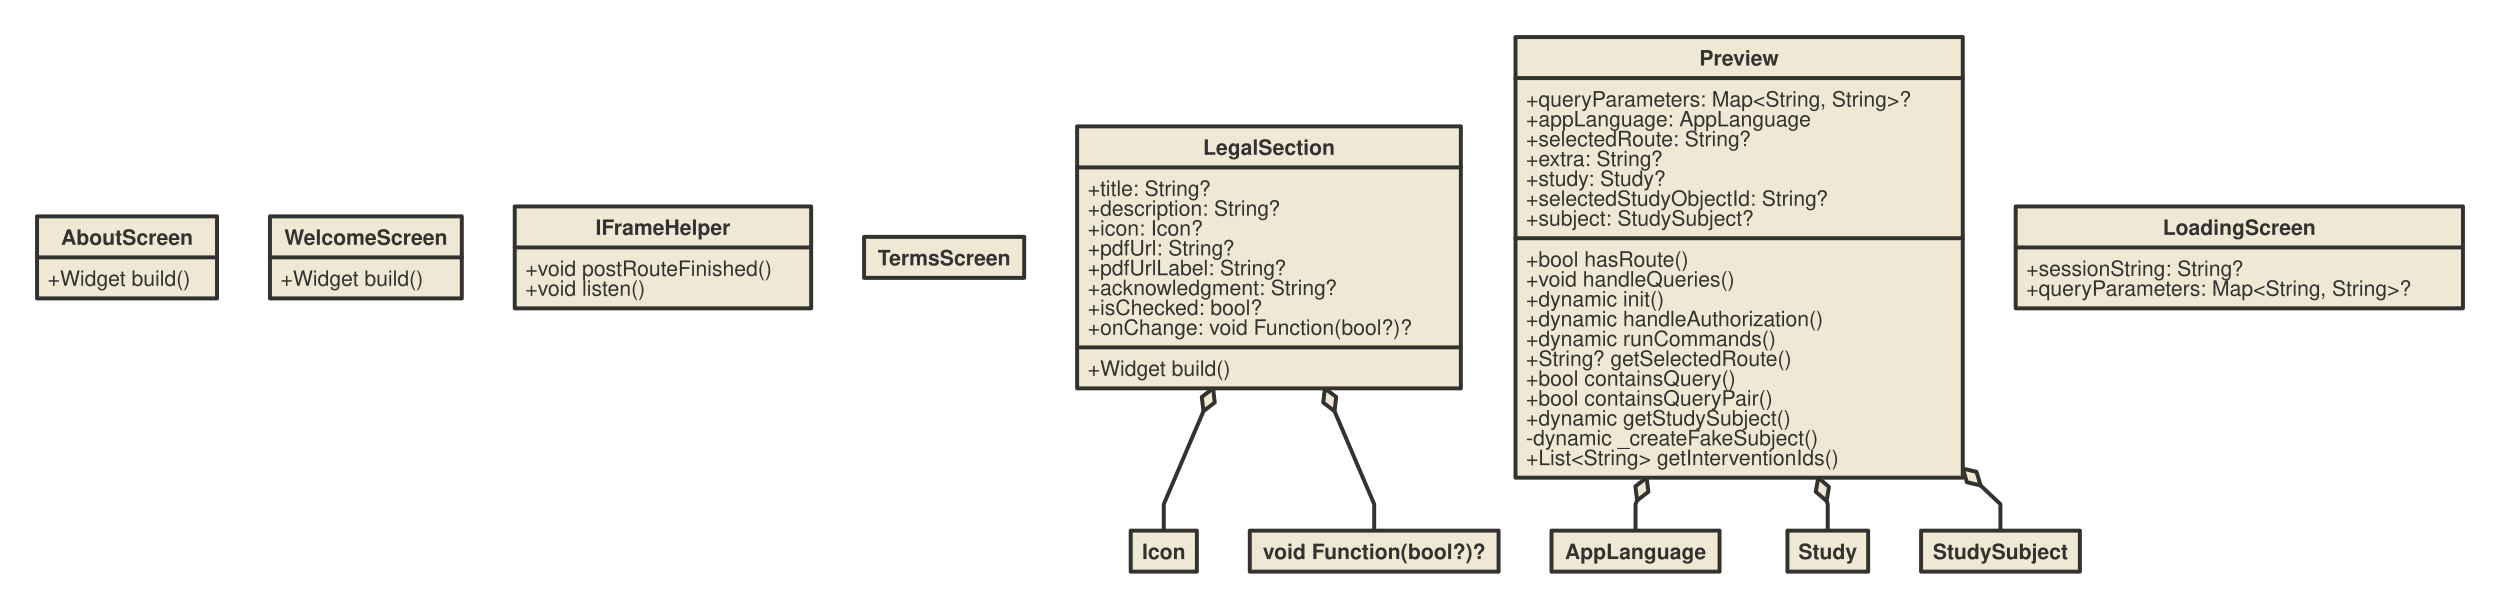
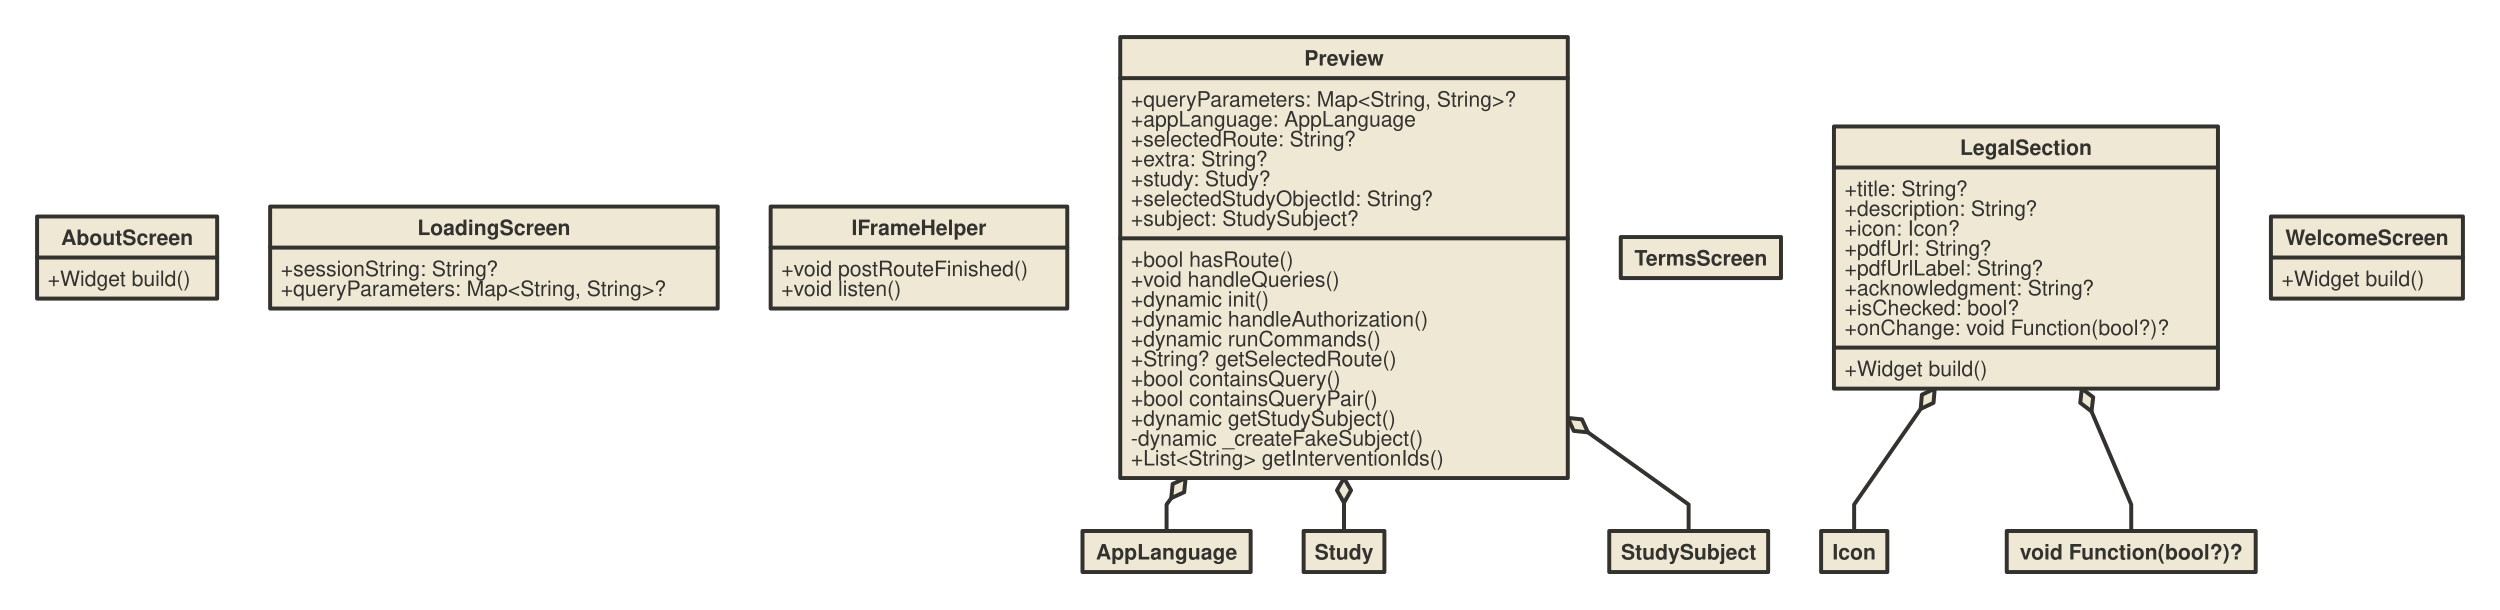
- <svg xmlns="http://www.w3.org/2000/svg" version="1.1" baseProfile="full" width="1889.3" height="460.0" viewbox="0 0 1889.25 460">
+ <svg xmlns="http://www.w3.org/2000/svg" version="1.1" baseProfile="full" width="1888.0" height="460.0" viewbox="0 0 1888 460">
  <g stroke-width="1.0" text-align="left" font="12pt Helvetica, Arial, sans-serif" font-size="12pt" font-family="Helvetica" font-weight="normal" font-style="normal">
    <g font-family="Helvetica" font-size="12pt" font-weight="bold" font-style="normal" stroke-width="3.0" stroke-linejoin="round" stroke-linecap="round" stroke="#33322E">
      <g stroke="transparent" fill="transparent">
-         <rect x="0.0" y="0.0" height="460.0" width="1889.3" stroke="none" />
+         <rect x="0.0" y="0.0" height="460.0" width="1888.0" stroke="none" />
      </g>
      <g transform="translate(8, 8)" fill="#33322E">
        <g transform="translate(20, 20)" fill="#33322E" font-family="Helvetica" font-size="12pt" font-weight="normal" font-style="normal">
-           <path d="M881.5 282.7 L851.5 353 L851.5 373 L851.5 373.0 " fill="none" />
-           <g fill="#eee8d5">
-             <path d="M890.0 276.2 L881.5 282.7 L880.2 272.0 L888.8 265.5 Z" />
-           </g>
-           <path d="M980.5 282.7 L1010.5 353 L1010.5 373 L1010.5 373.0 " fill="none" />
-           <g fill="#eee8d5">
-             <path d="M981.8 272.0 L980.5 282.7 L972.0 276.2 L973.2 265.5 Z" />
-           </g>
-           <path d="M1209.2 350.2 L1208 353 L1208 373 L1208.0 373.0 " fill="none" />
-           <g fill="#eee8d5">
-             <path d="M1217.7 343.7 L1209.2 350.2 L1207.9 339.5 L1216.4 333.0 Z" />
-           </g>
-           <path d="M1352.4 350.6 L1353.25 353 L1353.25 373 L1353.3 373.0 " fill="none" />
-           <g fill="#eee8d5">
-             <path d="M1354.2 340.0 L1352.4 350.6 L1344.2 343.6 L1346.1 333.0 Z" />
-           </g>
-           <path d="M1468.8 338.9 L1483.75 353 L1483.75 373 L1483.8 373.0 " fill="none" />
-           <g fill="#eee8d5">
-             <path d="M1465.7 328.6 L1468.8 338.9 L1458.4 336.4 L1455.3 326.1 Z" />
+           <path d="M856.5 348.2 L853 353 L853 373 L853.0 373.0 " fill="none" />
+           <g fill="#eee8d5">
+             <path d="M866.3 343.7 L856.5 348.2 L857.6 337.5 L867.4 333.0 Z" />
+           </g>
+           <path d="M987.0 351.7 L987 353 L987 373 L987.0 373.0 " fill="none" />
+           <g fill="#eee8d5">
+             <path d="M992.3 342.3 L987.0 351.7 L981.7 342.3 L987.0 333.0 Z" />
+           </g>
+           <path d="M1171.2 298.5 L1247.25 353 L1247.25 373 L1247.3 373.0 " fill="none" />
+           <g fill="#eee8d5">
+             <path d="M1166.7 288.7 L1171.2 298.5 L1160.5 297.4 L1156.0 287.6 Z" />
+           </g>
+           <path d="M1422.5 280.8 L1372.25 353 L1372.25 373 L1372.3 373.0 " fill="none" />
+           <g fill="#eee8d5">
+             <path d="M1432.2 276.2 L1422.5 280.8 L1423.4 270.1 L1433.1 265.5 Z" />
+           </g>
+           <path d="M1551.5 282.7 L1581.5 353 L1581.5 373 L1581.5 373.0 " fill="none" />
+           <g fill="#eee8d5">
+             <path d="M1552.8 272.0 L1551.5 282.7 L1543.0 276.2 L1544.2 265.5 Z" />
          </g>
          <g data-name="AboutScreen">
            <g fill="#eee8d5" stroke="#33322E" data-name="AboutScreen">
              <rect x="0.0" y="135.5" height="62.0" width="136.0" data-name="AboutScreen" />
              <path d="M0.0 166.5 L136.0 166.5" fill="none" data-name="AboutScreen" />
            </g>
            <g transform="translate(0, 135.5)" font-family="Helvetica" font-size="12pt" font-weight="bold" font-style="normal" data-name="AboutScreen">
              <g transform="translate(8, 8)" fill="#33322E" text-align="center" data-name="AboutScreen">
                <text x="60.0" y="13.5" stroke="none" text-anchor="middle" data-name="AboutScreen">AboutScreen</text>
              </g>
            </g>
            <g transform="translate(0, 166.5)" font-family="Helvetica" font-size="12pt" font-weight="normal" font-style="normal" data-name="AboutScreen">
              <g transform="translate(8, 8)" fill="#33322E" text-align="left" data-name="AboutScreen">
                <text x="0.0" y="13.5" stroke="none" data-name="AboutScreen">+Widget build()</text>
              </g>
            </g>
          </g>
-           <g data-name="WelcomeScreen">
-             <g fill="#eee8d5" stroke="#33322E" data-name="WelcomeScreen">
-               <rect x="176.0" y="135.5" height="62.0" width="145.0" data-name="WelcomeScreen" />
-               <path d="M176.0 166.5 L321.0 166.5" fill="none" data-name="WelcomeScreen" />
-             </g>
-             <g transform="translate(176, 135.5)" font-family="Helvetica" font-size="12pt" font-weight="bold" font-style="normal" data-name="WelcomeScreen">
-               <g transform="translate(8, 8)" fill="#33322E" text-align="center" data-name="WelcomeScreen">
-                 <text x="64.5" y="13.5" stroke="none" text-anchor="middle" data-name="WelcomeScreen">WelcomeScreen</text>
-               </g>
-             </g>
-             <g transform="translate(176, 166.5)" font-family="Helvetica" font-size="12pt" font-weight="normal" font-style="normal" data-name="WelcomeScreen">
-               <g transform="translate(8, 8)" fill="#33322E" text-align="left" data-name="WelcomeScreen">
-                 <text x="0.0" y="13.5" stroke="none" data-name="WelcomeScreen">+Widget build()</text>
+           <g data-name="LoadingScreen">
+             <g fill="#eee8d5" stroke="#33322E" data-name="LoadingScreen">
+               <rect x="176.0" y="128.0" height="77.0" width="338.0" data-name="LoadingScreen" />
+               <path d="M176.0 159.0 L514.0 159.0" fill="none" data-name="LoadingScreen" />
+             </g>
+             <g transform="translate(176, 128)" font-family="Helvetica" font-size="12pt" font-weight="bold" font-style="normal" data-name="LoadingScreen">
+               <g transform="translate(8, 8)" fill="#33322E" text-align="center" data-name="LoadingScreen">
+                 <text x="161.0" y="13.5" stroke="none" text-anchor="middle" data-name="LoadingScreen">LoadingScreen</text>
+               </g>
+             </g>
+             <g transform="translate(176, 159)" font-family="Helvetica" font-size="12pt" font-weight="normal" font-style="normal" data-name="LoadingScreen">
+               <g transform="translate(8, 8)" fill="#33322E" text-align="left" data-name="LoadingScreen">
+                 <text x="0.0" y="13.5" stroke="none" data-name="LoadingScreen">+sessionString: String?</text>
+                 <text x="0.0" y="28.5" stroke="none" data-name="LoadingScreen">+queryParameters: Map&lt;String, String&gt;?</text>
              </g>
            </g>
          </g>
          <g data-name="IFrameHelper">
            <g fill="#eee8d5" stroke="#33322E" data-name="IFrameHelper">
-               <rect x="361.0" y="128.0" height="77.0" width="224.0" data-name="IFrameHelper" />
-               <path d="M361.0 159.0 L585.0 159.0" fill="none" data-name="IFrameHelper" />
-             </g>
-             <g transform="translate(361, 128)" font-family="Helvetica" font-size="12pt" font-weight="bold" font-style="normal" data-name="IFrameHelper">
+               <rect x="554.0" y="128.0" height="77.0" width="224.0" data-name="IFrameHelper" />
+               <path d="M554.0 159.0 L778.0 159.0" fill="none" data-name="IFrameHelper" />
+             </g>
+             <g transform="translate(554, 128)" font-family="Helvetica" font-size="12pt" font-weight="bold" font-style="normal" data-name="IFrameHelper">
              <g transform="translate(8, 8)" fill="#33322E" text-align="center" data-name="IFrameHelper">
                <text x="104.0" y="13.5" stroke="none" text-anchor="middle" data-name="IFrameHelper">IFrameHelper</text>
              </g>
            </g>
-             <g transform="translate(361, 159)" font-family="Helvetica" font-size="12pt" font-weight="normal" font-style="normal" data-name="IFrameHelper">
+             <g transform="translate(554, 159)" font-family="Helvetica" font-size="12pt" font-weight="normal" font-style="normal" data-name="IFrameHelper">
              <g transform="translate(8, 8)" fill="#33322E" text-align="left" data-name="IFrameHelper">
                <text x="0.0" y="13.5" stroke="none" data-name="IFrameHelper">+void postRouteFinished()</text>
                <text x="0.0" y="28.5" stroke="none" data-name="IFrameHelper">+void listen()</text>
              </g>
            </g>
          </g>
-           <g data-name="TermsScreen">
-             <g fill="#eee8d5" stroke="#33322E" data-name="TermsScreen">
-               <rect x="625.0" y="151.0" height="31.0" width="121.0" data-name="TermsScreen" />
-             </g>
-             <g transform="translate(625, 151)" font-family="Helvetica" font-size="12pt" font-weight="bold" font-style="normal" data-name="TermsScreen">
-               <g transform="translate(8, 8)" fill="#33322E" text-align="center" data-name="TermsScreen">
-                 <text x="52.5" y="13.5" stroke="none" text-anchor="middle" data-name="TermsScreen">TermsScreen</text>
-               </g>
-             </g>
-           </g>
-           <g data-name="LegalSection">
-             <g fill="#eee8d5" stroke="#33322E" data-name="LegalSection">
-               <rect x="786.0" y="67.5" height="198.0" width="290.0" data-name="LegalSection" />
-               <path d="M786.0 98.5 L1076.0 98.5" fill="none" data-name="LegalSection" />
-               <path d="M786.0 234.5 L1076.0 234.5" fill="none" data-name="LegalSection" />
-             </g>
-             <g transform="translate(786, 67.5)" font-family="Helvetica" font-size="12pt" font-weight="bold" font-style="normal" data-name="LegalSection">
-               <g transform="translate(8, 8)" fill="#33322E" text-align="center" data-name="LegalSection">
-                 <text x="137.0" y="13.5" stroke="none" text-anchor="middle" data-name="LegalSection">LegalSection</text>
-               </g>
-             </g>
-             <g transform="translate(786, 98.5)" font-family="Helvetica" font-size="12pt" font-weight="normal" font-style="normal" data-name="LegalSection">
-               <g transform="translate(8, 8)" fill="#33322E" text-align="left" data-name="LegalSection">
-                 <text x="0.0" y="13.5" stroke="none" data-name="LegalSection">+title: String?</text>
-                 <text x="0.0" y="28.5" stroke="none" data-name="LegalSection">+description: String?</text>
-                 <text x="0.0" y="43.5" stroke="none" data-name="LegalSection">+icon: Icon?</text>
-                 <text x="0.0" y="58.5" stroke="none" data-name="LegalSection">+pdfUrl: String?</text>
-                 <text x="0.0" y="73.5" stroke="none" data-name="LegalSection">+pdfUrlLabel: String?</text>
-                 <text x="0.0" y="88.5" stroke="none" data-name="LegalSection">+acknowledgment: String?</text>
-                 <text x="0.0" y="103.5" stroke="none" data-name="LegalSection">+isChecked: bool?</text>
-                 <text x="0.0" y="118.5" stroke="none" data-name="LegalSection">+onChange: void Function(bool?)?</text>
-               </g>
-             </g>
-             <g transform="translate(786, 234.5)" font-family="Helvetica" font-size="12pt" font-weight="normal" font-style="normal" data-name="LegalSection">
-               <g transform="translate(8, 8)" fill="#33322E" text-align="left" data-name="LegalSection">
-                 <text x="0.0" y="13.5" stroke="none" data-name="LegalSection">+Widget build()</text>
-               </g>
-             </g>
-           </g>
-           <g data-name="Icon">
-             <g fill="#eee8d5" stroke="#33322E" data-name="Icon">
-               <rect x="826.5" y="373.0" height="31.0" width="50.0" data-name="Icon" />
-             </g>
-             <g transform="translate(826.5, 373)" font-family="Helvetica" font-size="12pt" font-weight="bold" font-style="normal" data-name="Icon">
-               <g transform="translate(8, 8)" fill="#33322E" text-align="center" data-name="Icon">
-                 <text x="17.0" y="13.5" stroke="none" text-anchor="middle" data-name="Icon">Icon</text>
-               </g>
-             </g>
-           </g>
-           <g data-name="void Function(bool?)?">
-             <g fill="#eee8d5" stroke="#33322E" data-name="void Function(bool?)?">
-               <rect x="916.5" y="373.0" height="31.0" width="188.0" data-name="void Function(bool?)?" />
-             </g>
-             <g transform="translate(916.5, 373)" font-family="Helvetica" font-size="12pt" font-weight="bold" font-style="normal" data-name="void Function(bool?)?">
-               <g transform="translate(8, 8)" fill="#33322E" text-align="center" data-name="void Function(bool?)?">
-                 <text x="86.0" y="13.5" stroke="none" text-anchor="middle" data-name="void Function(bool?)?">void Function(bool?)?</text>
-               </g>
-             </g>
-           </g>
          <g data-name="Preview">
            <g fill="#eee8d5" stroke="#33322E" data-name="Preview">
-               <rect x="1117.3" y="0.0" height="333.0" width="338.0" data-name="Preview" />
-               <path d="M1117.3 31.0 L1455.3 31.0" fill="none" data-name="Preview" />
-               <path d="M1117.3 152.0 L1455.3 152.0" fill="none" data-name="Preview" />
-             </g>
-             <g transform="translate(1117.25, 0)" font-family="Helvetica" font-size="12pt" font-weight="bold" font-style="normal" data-name="Preview">
+               <rect x="818.0" y="0.0" height="333.0" width="338.0" data-name="Preview" />
+               <path d="M818.0 31.0 L1156.0 31.0" fill="none" data-name="Preview" />
+               <path d="M818.0 152.0 L1156.0 152.0" fill="none" data-name="Preview" />
+             </g>
+             <g transform="translate(818, 0)" font-family="Helvetica" font-size="12pt" font-weight="bold" font-style="normal" data-name="Preview">
              <g transform="translate(8, 8)" fill="#33322E" text-align="center" data-name="Preview">
                <text x="161.0" y="13.5" stroke="none" text-anchor="middle" data-name="Preview">Preview</text>
              </g>
            </g>
-             <g transform="translate(1117.25, 31)" font-family="Helvetica" font-size="12pt" font-weight="normal" font-style="normal" data-name="Preview">
+             <g transform="translate(818, 31)" font-family="Helvetica" font-size="12pt" font-weight="normal" font-style="normal" data-name="Preview">
              <g transform="translate(8, 8)" fill="#33322E" text-align="left" data-name="Preview">
                <text x="0.0" y="13.5" stroke="none" data-name="Preview">+queryParameters: Map&lt;String, String&gt;?</text>
                <text x="0.0" y="28.5" stroke="none" data-name="Preview">+appLanguage: AppLanguage</text>
                <text x="0.0" y="43.5" stroke="none" data-name="Preview">+selectedRoute: String?</text>
                <text x="0.0" y="58.5" stroke="none" data-name="Preview">+extra: String?</text>
                <text x="0.0" y="73.5" stroke="none" data-name="Preview">+study: Study?</text>
                <text x="0.0" y="88.5" stroke="none" data-name="Preview">+selectedStudyObjectId: String?</text>
                <text x="0.0" y="103.5" stroke="none" data-name="Preview">+subject: StudySubject?</text>
              </g>
            </g>
-             <g transform="translate(1117.25, 152)" font-family="Helvetica" font-size="12pt" font-weight="normal" font-style="normal" data-name="Preview">
+             <g transform="translate(818, 152)" font-family="Helvetica" font-size="12pt" font-weight="normal" font-style="normal" data-name="Preview">
              <g transform="translate(8, 8)" fill="#33322E" text-align="left" data-name="Preview">
                <text x="0.0" y="13.5" stroke="none" data-name="Preview">+bool hasRoute()</text>
                <text x="0.0" y="28.5" stroke="none" data-name="Preview">+void handleQueries()</text>
                <text x="0.0" y="43.5" stroke="none" data-name="Preview">+dynamic init()</text>
                <text x="0.0" y="58.5" stroke="none" data-name="Preview">+dynamic handleAuthorization()</text>
                <text x="0.0" y="73.5" stroke="none" data-name="Preview">+dynamic runCommands()</text>
                <text x="0.0" y="88.5" stroke="none" data-name="Preview">+String? getSelectedRoute()</text>
                <text x="0.0" y="103.5" stroke="none" data-name="Preview">+bool containsQuery()</text>
                <text x="0.0" y="118.5" stroke="none" data-name="Preview">+bool containsQueryPair()</text>
                <text x="0.0" y="133.5" stroke="none" data-name="Preview">+dynamic getStudySubject()</text>
                <text x="0.0" y="148.5" stroke="none" data-name="Preview">-dynamic _createFakeSubject()</text>
                <text x="0.0" y="163.5" stroke="none" data-name="Preview">+List&lt;String&gt; getInterventionIds()</text>
              </g>
            </g>
          </g>
          <g data-name="AppLanguage">
            <g fill="#eee8d5" stroke="#33322E" data-name="AppLanguage">
-               <rect x="1144.5" y="373.0" height="31.0" width="127.0" data-name="AppLanguage" />
-             </g>
-             <g transform="translate(1144.5, 373)" font-family="Helvetica" font-size="12pt" font-weight="bold" font-style="normal" data-name="AppLanguage">
+               <rect x="789.5" y="373.0" height="31.0" width="127.0" data-name="AppLanguage" />
+             </g>
+             <g transform="translate(789.5, 373)" font-family="Helvetica" font-size="12pt" font-weight="bold" font-style="normal" data-name="AppLanguage">
              <g transform="translate(8, 8)" fill="#33322E" text-align="center" data-name="AppLanguage">
                <text x="55.5" y="13.5" stroke="none" text-anchor="middle" data-name="AppLanguage">AppLanguage</text>
              </g>
            </g>
          </g>
          <g data-name="Study">
            <g fill="#eee8d5" stroke="#33322E" data-name="Study">
-               <rect x="1322.8" y="373.0" height="31.0" width="61.0" data-name="Study" />
-             </g>
-             <g transform="translate(1322.75, 373)" font-family="Helvetica" font-size="12pt" font-weight="bold" font-style="normal" data-name="Study">
+               <rect x="956.5" y="373.0" height="31.0" width="61.0" data-name="Study" />
+             </g>
+             <g transform="translate(956.5, 373)" font-family="Helvetica" font-size="12pt" font-weight="bold" font-style="normal" data-name="Study">
              <g transform="translate(8, 8)" fill="#33322E" text-align="center" data-name="Study">
                <text x="22.5" y="13.5" stroke="none" text-anchor="middle" data-name="Study">Study</text>
              </g>
            </g>
          </g>
          <g data-name="StudySubject">
            <g fill="#eee8d5" stroke="#33322E" data-name="StudySubject">
-               <rect x="1423.8" y="373.0" height="31.0" width="120.0" data-name="StudySubject" />
-             </g>
-             <g transform="translate(1423.75, 373)" font-family="Helvetica" font-size="12pt" font-weight="bold" font-style="normal" data-name="StudySubject">
+               <rect x="1187.3" y="373.0" height="31.0" width="120.0" data-name="StudySubject" />
+             </g>
+             <g transform="translate(1187.25, 373)" font-family="Helvetica" font-size="12pt" font-weight="bold" font-style="normal" data-name="StudySubject">
              <g transform="translate(8, 8)" fill="#33322E" text-align="center" data-name="StudySubject">
                <text x="52.0" y="13.5" stroke="none" text-anchor="middle" data-name="StudySubject">StudySubject</text>
              </g>
            </g>
          </g>
-           <g data-name="LoadingScreen">
-             <g fill="#eee8d5" stroke="#33322E" data-name="LoadingScreen">
-               <rect x="1495.3" y="128.0" height="77.0" width="338.0" data-name="LoadingScreen" />
-               <path d="M1495.3 159.0 L1833.3 159.0" fill="none" data-name="LoadingScreen" />
-             </g>
-             <g transform="translate(1495.25, 128)" font-family="Helvetica" font-size="12pt" font-weight="bold" font-style="normal" data-name="LoadingScreen">
-               <g transform="translate(8, 8)" fill="#33322E" text-align="center" data-name="LoadingScreen">
-                 <text x="161.0" y="13.5" stroke="none" text-anchor="middle" data-name="LoadingScreen">LoadingScreen</text>
-               </g>
-             </g>
-             <g transform="translate(1495.25, 159)" font-family="Helvetica" font-size="12pt" font-weight="normal" font-style="normal" data-name="LoadingScreen">
-               <g transform="translate(8, 8)" fill="#33322E" text-align="left" data-name="LoadingScreen">
-                 <text x="0.0" y="13.5" stroke="none" data-name="LoadingScreen">+sessionString: String?</text>
-                 <text x="0.0" y="28.5" stroke="none" data-name="LoadingScreen">+queryParameters: Map&lt;String, String&gt;?</text>
+           <g data-name="TermsScreen">
+             <g fill="#eee8d5" stroke="#33322E" data-name="TermsScreen">
+               <rect x="1196.0" y="151.0" height="31.0" width="121.0" data-name="TermsScreen" />
+             </g>
+             <g transform="translate(1196, 151)" font-family="Helvetica" font-size="12pt" font-weight="bold" font-style="normal" data-name="TermsScreen">
+               <g transform="translate(8, 8)" fill="#33322E" text-align="center" data-name="TermsScreen">
+                 <text x="52.5" y="13.5" stroke="none" text-anchor="middle" data-name="TermsScreen">TermsScreen</text>
+               </g>
+             </g>
+           </g>
+           <g data-name="LegalSection">
+             <g fill="#eee8d5" stroke="#33322E" data-name="LegalSection">
+               <rect x="1357.0" y="67.5" height="198.0" width="290.0" data-name="LegalSection" />
+               <path d="M1357.0 98.5 L1647.0 98.5" fill="none" data-name="LegalSection" />
+               <path d="M1357.0 234.5 L1647.0 234.5" fill="none" data-name="LegalSection" />
+             </g>
+             <g transform="translate(1357, 67.5)" font-family="Helvetica" font-size="12pt" font-weight="bold" font-style="normal" data-name="LegalSection">
+               <g transform="translate(8, 8)" fill="#33322E" text-align="center" data-name="LegalSection">
+                 <text x="137.0" y="13.5" stroke="none" text-anchor="middle" data-name="LegalSection">LegalSection</text>
+               </g>
+             </g>
+             <g transform="translate(1357, 98.5)" font-family="Helvetica" font-size="12pt" font-weight="normal" font-style="normal" data-name="LegalSection">
+               <g transform="translate(8, 8)" fill="#33322E" text-align="left" data-name="LegalSection">
+                 <text x="0.0" y="13.5" stroke="none" data-name="LegalSection">+title: String?</text>
+                 <text x="0.0" y="28.5" stroke="none" data-name="LegalSection">+description: String?</text>
+                 <text x="0.0" y="43.5" stroke="none" data-name="LegalSection">+icon: Icon?</text>
+                 <text x="0.0" y="58.5" stroke="none" data-name="LegalSection">+pdfUrl: String?</text>
+                 <text x="0.0" y="73.5" stroke="none" data-name="LegalSection">+pdfUrlLabel: String?</text>
+                 <text x="0.0" y="88.5" stroke="none" data-name="LegalSection">+acknowledgment: String?</text>
+                 <text x="0.0" y="103.5" stroke="none" data-name="LegalSection">+isChecked: bool?</text>
+                 <text x="0.0" y="118.5" stroke="none" data-name="LegalSection">+onChange: void Function(bool?)?</text>
+               </g>
+             </g>
+             <g transform="translate(1357, 234.5)" font-family="Helvetica" font-size="12pt" font-weight="normal" font-style="normal" data-name="LegalSection">
+               <g transform="translate(8, 8)" fill="#33322E" text-align="left" data-name="LegalSection">
+                 <text x="0.0" y="13.5" stroke="none" data-name="LegalSection">+Widget build()</text>
+               </g>
+             </g>
+           </g>
+           <g data-name="Icon">
+             <g fill="#eee8d5" stroke="#33322E" data-name="Icon">
+               <rect x="1347.3" y="373.0" height="31.0" width="50.0" data-name="Icon" />
+             </g>
+             <g transform="translate(1347.25, 373)" font-family="Helvetica" font-size="12pt" font-weight="bold" font-style="normal" data-name="Icon">
+               <g transform="translate(8, 8)" fill="#33322E" text-align="center" data-name="Icon">
+                 <text x="17.0" y="13.5" stroke="none" text-anchor="middle" data-name="Icon">Icon</text>
+               </g>
+             </g>
+           </g>
+           <g data-name="void Function(bool?)?">
+             <g fill="#eee8d5" stroke="#33322E" data-name="void Function(bool?)?">
+               <rect x="1487.5" y="373.0" height="31.0" width="188.0" data-name="void Function(bool?)?" />
+             </g>
+             <g transform="translate(1487.5, 373)" font-family="Helvetica" font-size="12pt" font-weight="bold" font-style="normal" data-name="void Function(bool?)?">
+               <g transform="translate(8, 8)" fill="#33322E" text-align="center" data-name="void Function(bool?)?">
+                 <text x="86.0" y="13.5" stroke="none" text-anchor="middle" data-name="void Function(bool?)?">void Function(bool?)?</text>
+               </g>
+             </g>
+           </g>
+           <g data-name="WelcomeScreen">
+             <g fill="#eee8d5" stroke="#33322E" data-name="WelcomeScreen">
+               <rect x="1687.0" y="135.5" height="62.0" width="145.0" data-name="WelcomeScreen" />
+               <path d="M1687.0 166.5 L1832.0 166.5" fill="none" data-name="WelcomeScreen" />
+             </g>
+             <g transform="translate(1687, 135.5)" font-family="Helvetica" font-size="12pt" font-weight="bold" font-style="normal" data-name="WelcomeScreen">
+               <g transform="translate(8, 8)" fill="#33322E" text-align="center" data-name="WelcomeScreen">
+                 <text x="64.5" y="13.5" stroke="none" text-anchor="middle" data-name="WelcomeScreen">WelcomeScreen</text>
+               </g>
+             </g>
+             <g transform="translate(1687, 166.5)" font-family="Helvetica" font-size="12pt" font-weight="normal" font-style="normal" data-name="WelcomeScreen">
+               <g transform="translate(8, 8)" fill="#33322E" text-align="left" data-name="WelcomeScreen">
+                 <text x="0.0" y="13.5" stroke="none" data-name="WelcomeScreen">+Widget build()</text>
              </g>
            </g>
          </g>
        </g>
      </g>
    </g>
  </g>
</svg>
